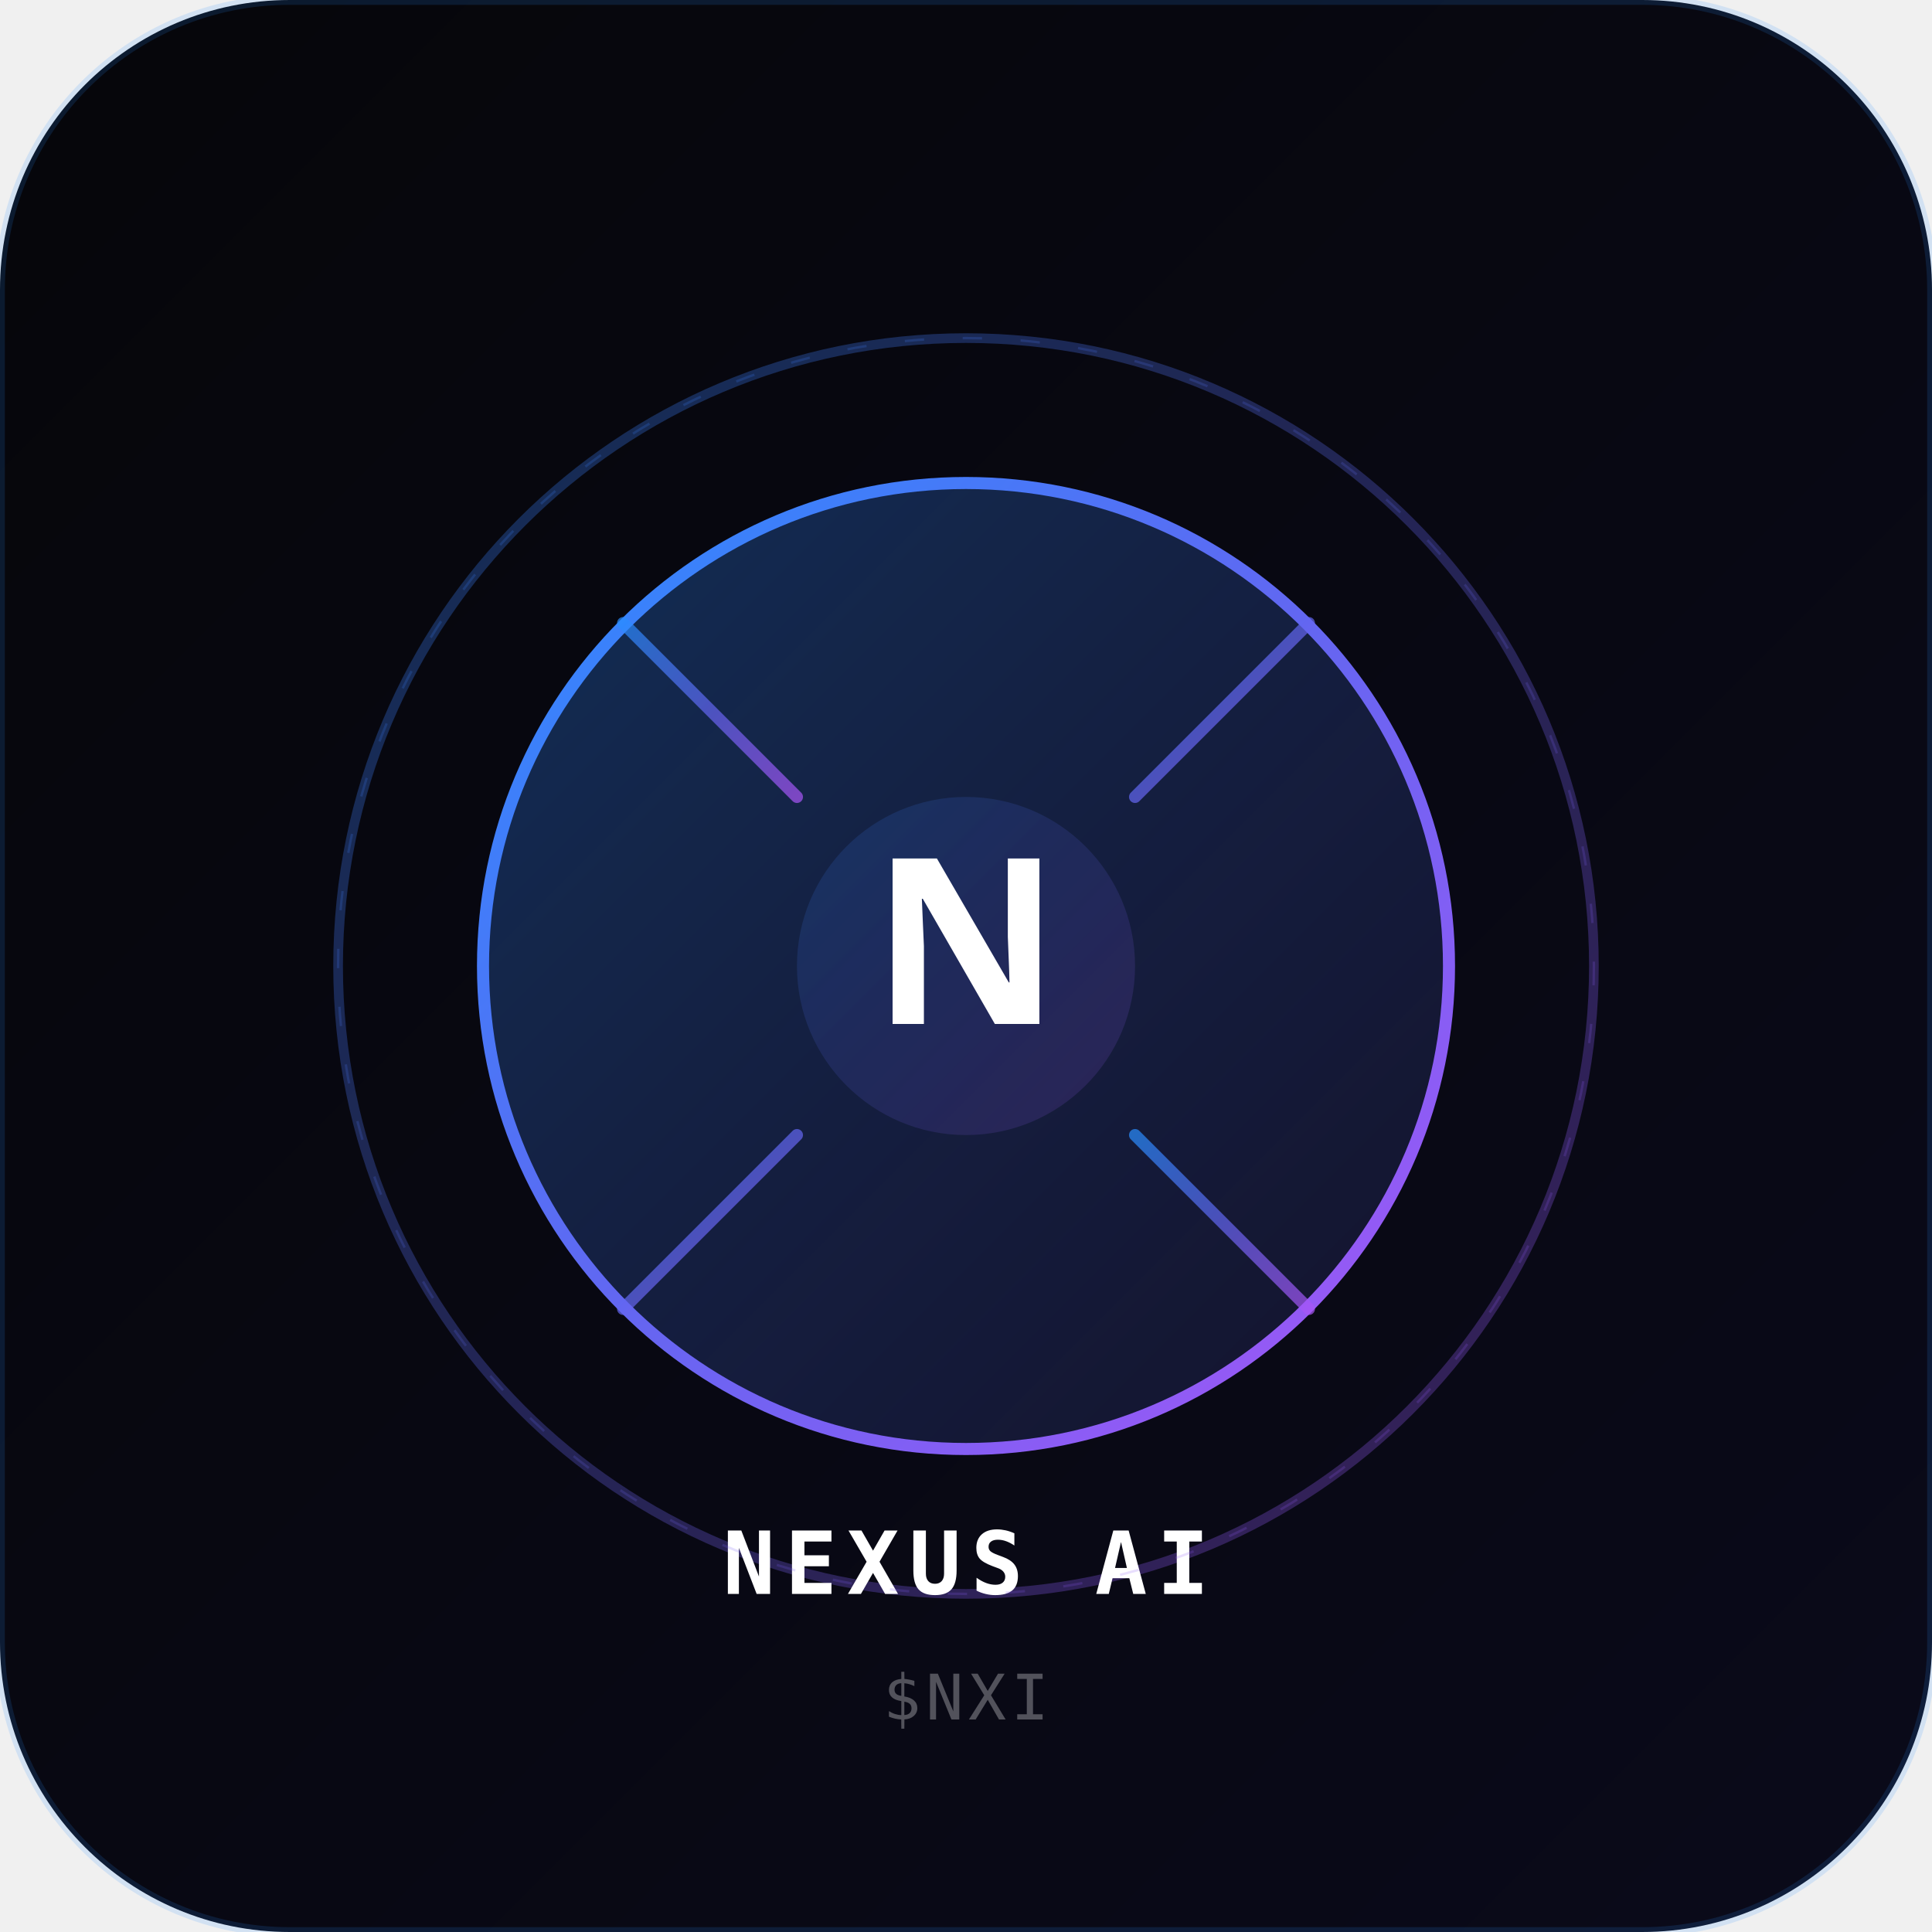
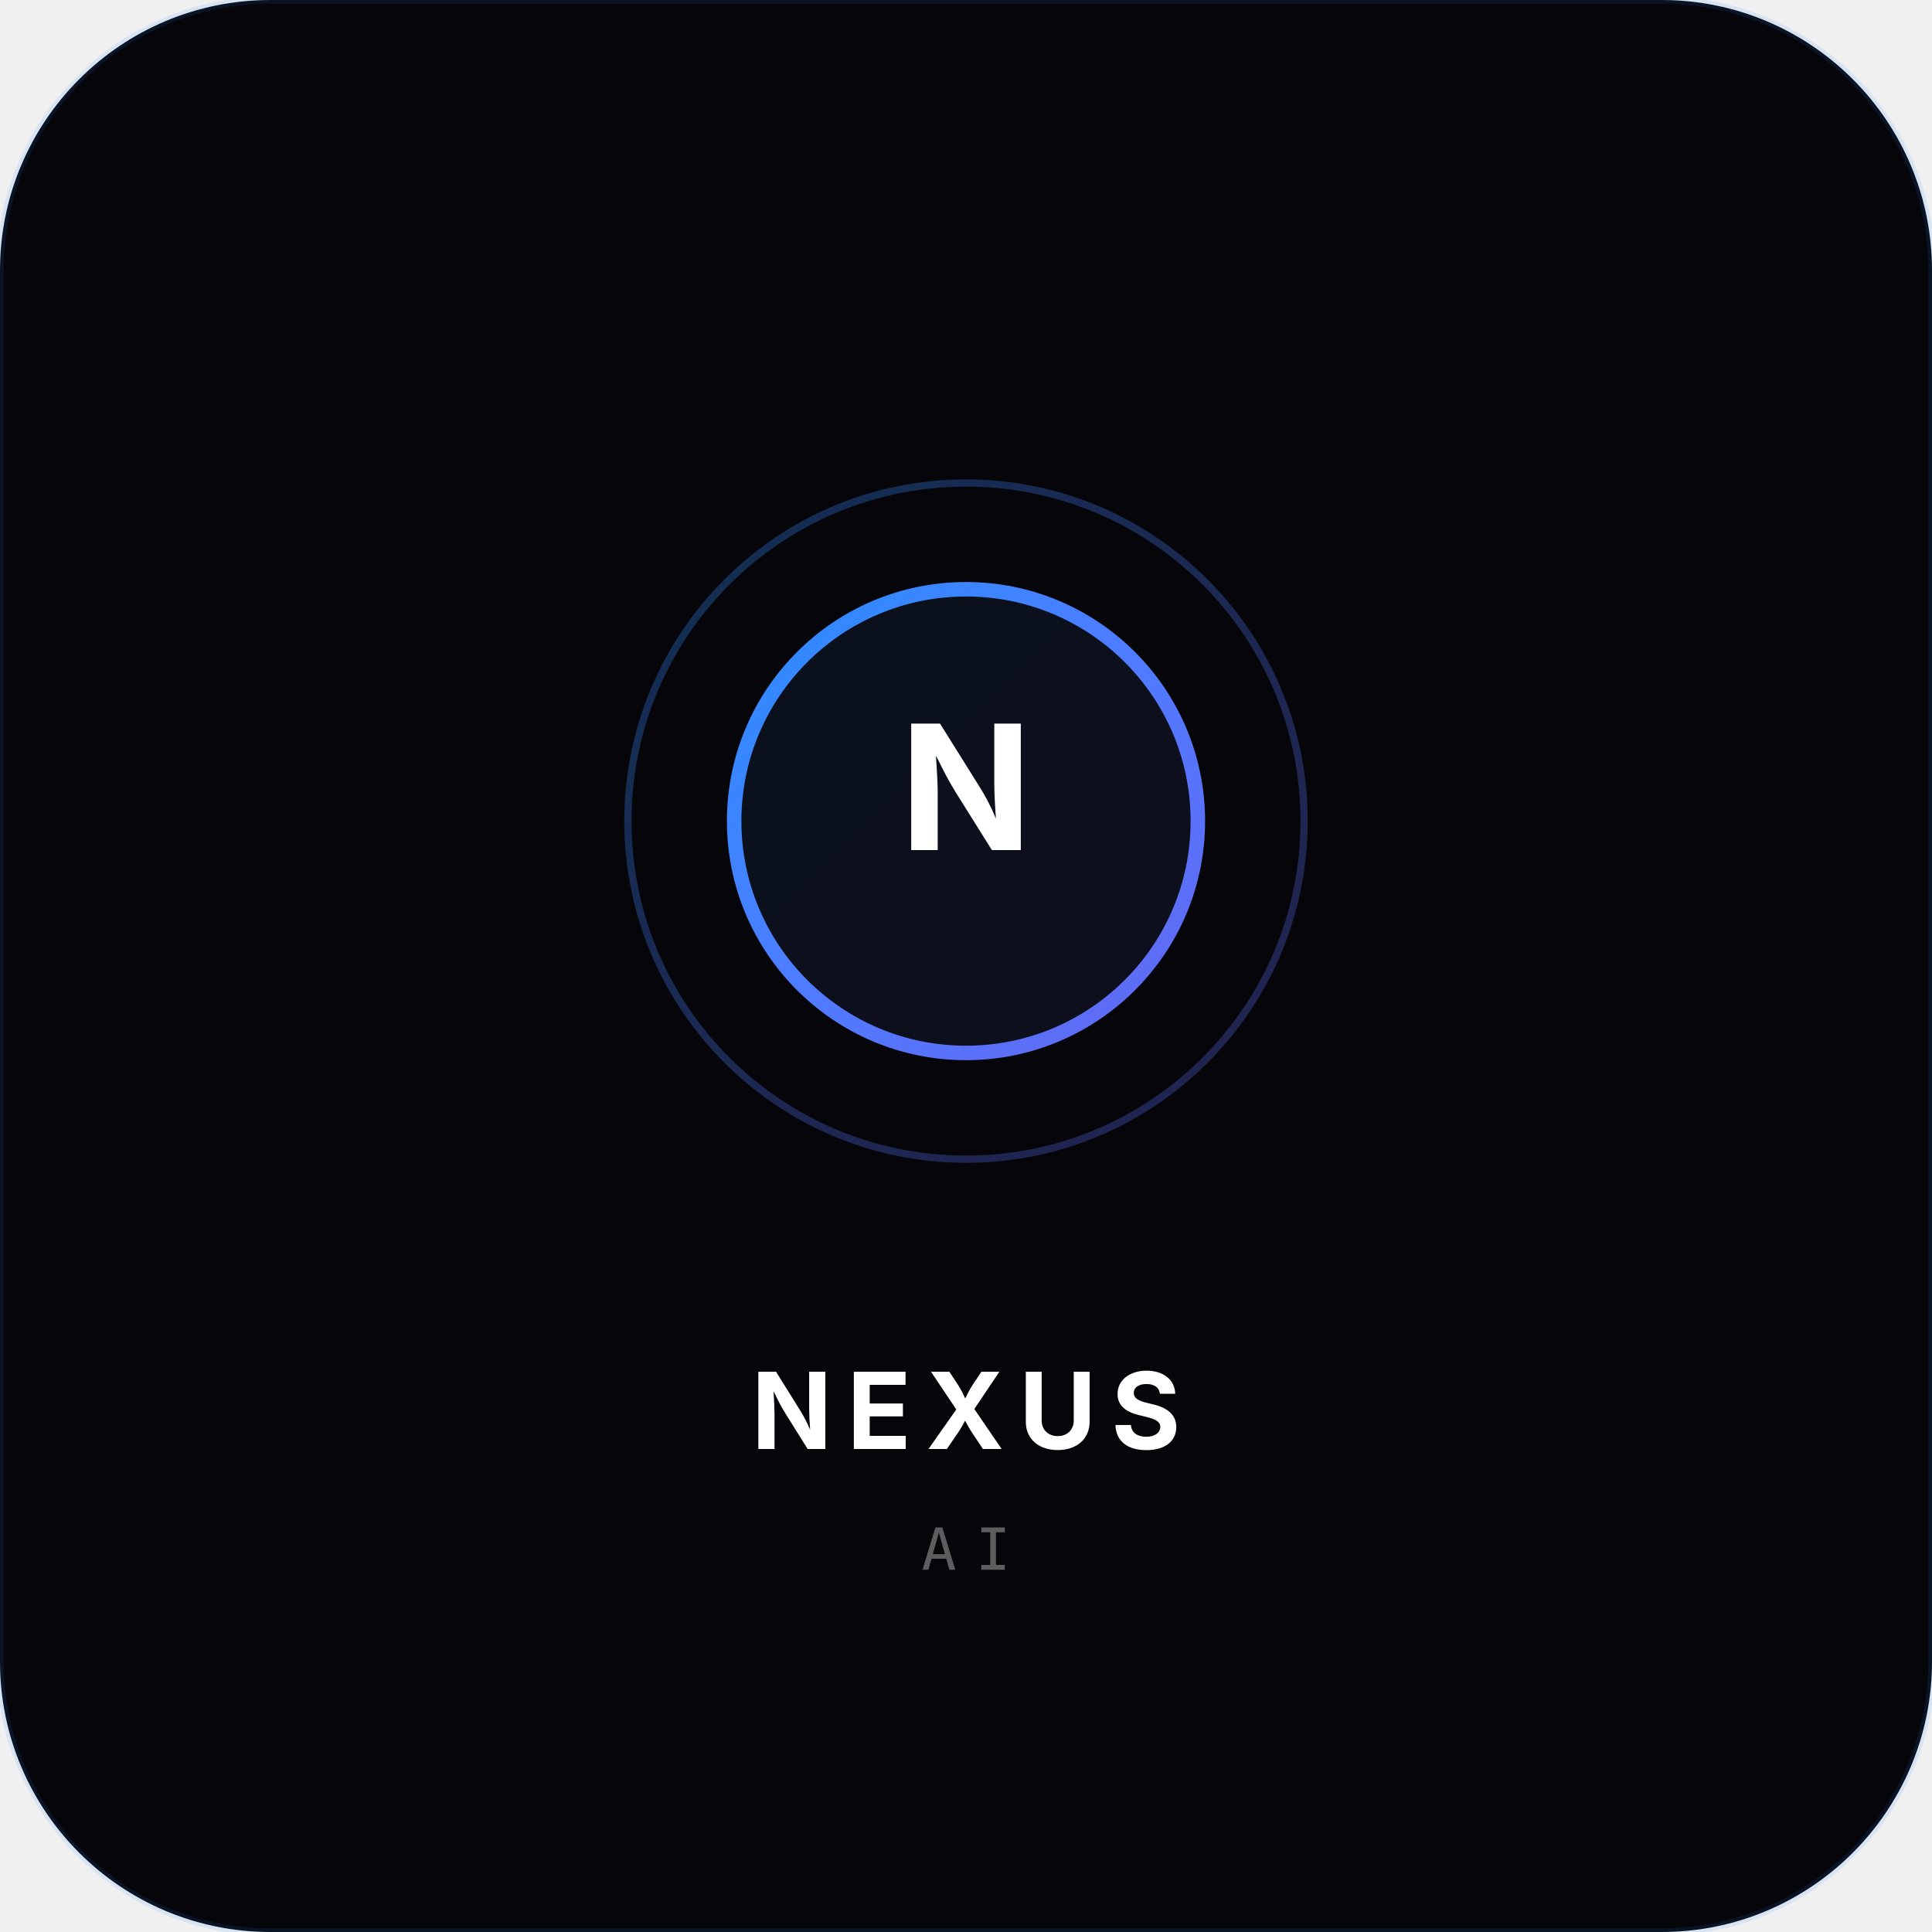
<svg xmlns="http://www.w3.org/2000/svg" viewBox="0 0 400 400" width="400" height="400">
  <defs>
-     <linearGradient id="bg" x1="0%" y1="0%" x2="100%" y2="100%">
-       <stop offset="0%" stop-color="#06060a" />
-       <stop offset="100%" stop-color="#0a0a1a" />
-     </linearGradient>
-     <linearGradient id="accent" x1="0%" y1="0%" x2="100%" y2="100%">
+     <linearGradient id="accentGrad" x1="0%" y1="0%" x2="100%" y2="100%">
      <stop offset="0%" stop-color="#298dff" />
-       <stop offset="50%" stop-color="#6366f1" />
-       <stop offset="100%" stop-color="#a855f7" />
-     </linearGradient>
-     <linearGradient id="glow" x1="0%" y1="0%" x2="100%" y2="100%">
-       <stop offset="0%" stop-color="#298dff" stop-opacity="0.3" />
-       <stop offset="100%" stop-color="#6366f1" stop-opacity="0.1" />
+       <stop offset="50%" stop-color="#4f7cff" />
+       <stop offset="100%" stop-color="#6366f1" />
    </linearGradient>
  </defs>
-   <rect width="400" height="400" rx="60" fill="url(#bg)" stroke="rgba(41,141,255,0.15)" stroke-width="2" />
-   <circle cx="200" cy="200" r="130" fill="none" stroke="url(#accent)" stroke-width="2" opacity="0.3" />
-   <circle cx="200" cy="200" r="100" fill="url(#glow)" />
-   <circle cx="200" cy="200" r="100" fill="none" stroke="url(#accent)" stroke-width="2.5" />
-   <line x1="200" y1="100" x2="200" y2="150" stroke="url(#accent)" stroke-width="3" stroke-linecap="round" />
-   <line x1="200" y1="250" x2="200" y2="300" stroke="url(#accent)" stroke-width="3" stroke-linecap="round" />
-   <line x1="100" y1="200" x2="150" y2="200" stroke="url(#accent)" stroke-width="3" stroke-linecap="round" />
-   <line x1="250" y1="200" x2="300" y2="200" stroke="url(#accent)" stroke-width="3" stroke-linecap="round" />
-   <line x1="129" y1="129" x2="165" y2="165" stroke="url(#accent)" stroke-width="2.5" stroke-linecap="round" opacity="0.7" />
-   <line x1="235" y1="235" x2="271" y2="271" stroke="url(#accent)" stroke-width="2.5" stroke-linecap="round" opacity="0.7" />
-   <line x1="129" y1="271" x2="165" y2="235" stroke="url(#accent)" stroke-width="2.5" stroke-linecap="round" opacity="0.7" />
-   <line x1="235" y1="165" x2="271" y2="129" stroke="url(#accent)" stroke-width="2.5" stroke-linecap="round" opacity="0.7" />
-   <circle cx="200" cy="200" r="35" fill="url(#accent)" opacity="0.15" />
-   <text x="200" y="212" text-anchor="middle" fill="white" font-size="48" font-weight="700" font-family="system-ui, sans-serif" letter-spacing="-1">N</text>
-   <text x="200" y="330" text-anchor="middle" fill="white" font-size="18" font-weight="600" font-family="monospace" letter-spacing="2">NEXUS AI</text>
-   <text x="200" y="356" text-anchor="middle" fill="rgba(255,255,255,0.3)" font-size="13" font-family="monospace" letter-spacing="1">$NXI</text>
-   <circle cx="200" cy="200" r="130" fill="none" stroke="url(#accent)" stroke-width="0.5" stroke-dasharray="4 8" opacity="0.2" />
+   <rect width="400" height="400" rx="56" fill="#06060a" stroke="rgba(41,141,255,0.12)" stroke-width="1.5" />
+   <circle cx="200" cy="170" r="70" fill="none" stroke="url(#accentGrad)" stroke-width="1.5" opacity="0.3" />
+   <circle cx="200" cy="170" r="48" fill="none" stroke="url(#accentGrad)" stroke-width="3" />
+   <circle cx="200" cy="170" r="48" fill="url(#accentGrad)" opacity="0.08" />
+   <line x1="200" y1="122" x2="200" y2="140" stroke="url(#accentGrad)" stroke-width="2.5" stroke-linecap="round" opacity="0.6" />
+   <line x1="200" y1="200" x2="200" y2="218" stroke="url(#accentGrad)" stroke-width="2.5" stroke-linecap="round" opacity="0.6" />
+   <line x1="152" y1="170" x2="170" y2="170" stroke="url(#accentGrad)" stroke-width="2.5" stroke-linecap="round" opacity="0.6" />
+   <line x1="230" y1="170" x2="248" y2="170" stroke="url(#accentGrad)" stroke-width="2.5" stroke-linecap="round" opacity="0.6" />
+   <text x="200" y="176" text-anchor="middle" fill="white" font-size="36" font-weight="700" font-family="system-ui, -apple-system, sans-serif" letter-spacing="-0.5">N</text>
+   <text x="200" y="300" text-anchor="middle" fill="white" font-size="22" font-weight="700" font-family="system-ui, -apple-system, sans-serif" letter-spacing="3">NEXUS</text>
+   <text x="200" y="325" text-anchor="middle" fill="rgba(255,255,255,0.35)" font-size="12" font-family="monospace" letter-spacing="4">AI</text>
</svg>
